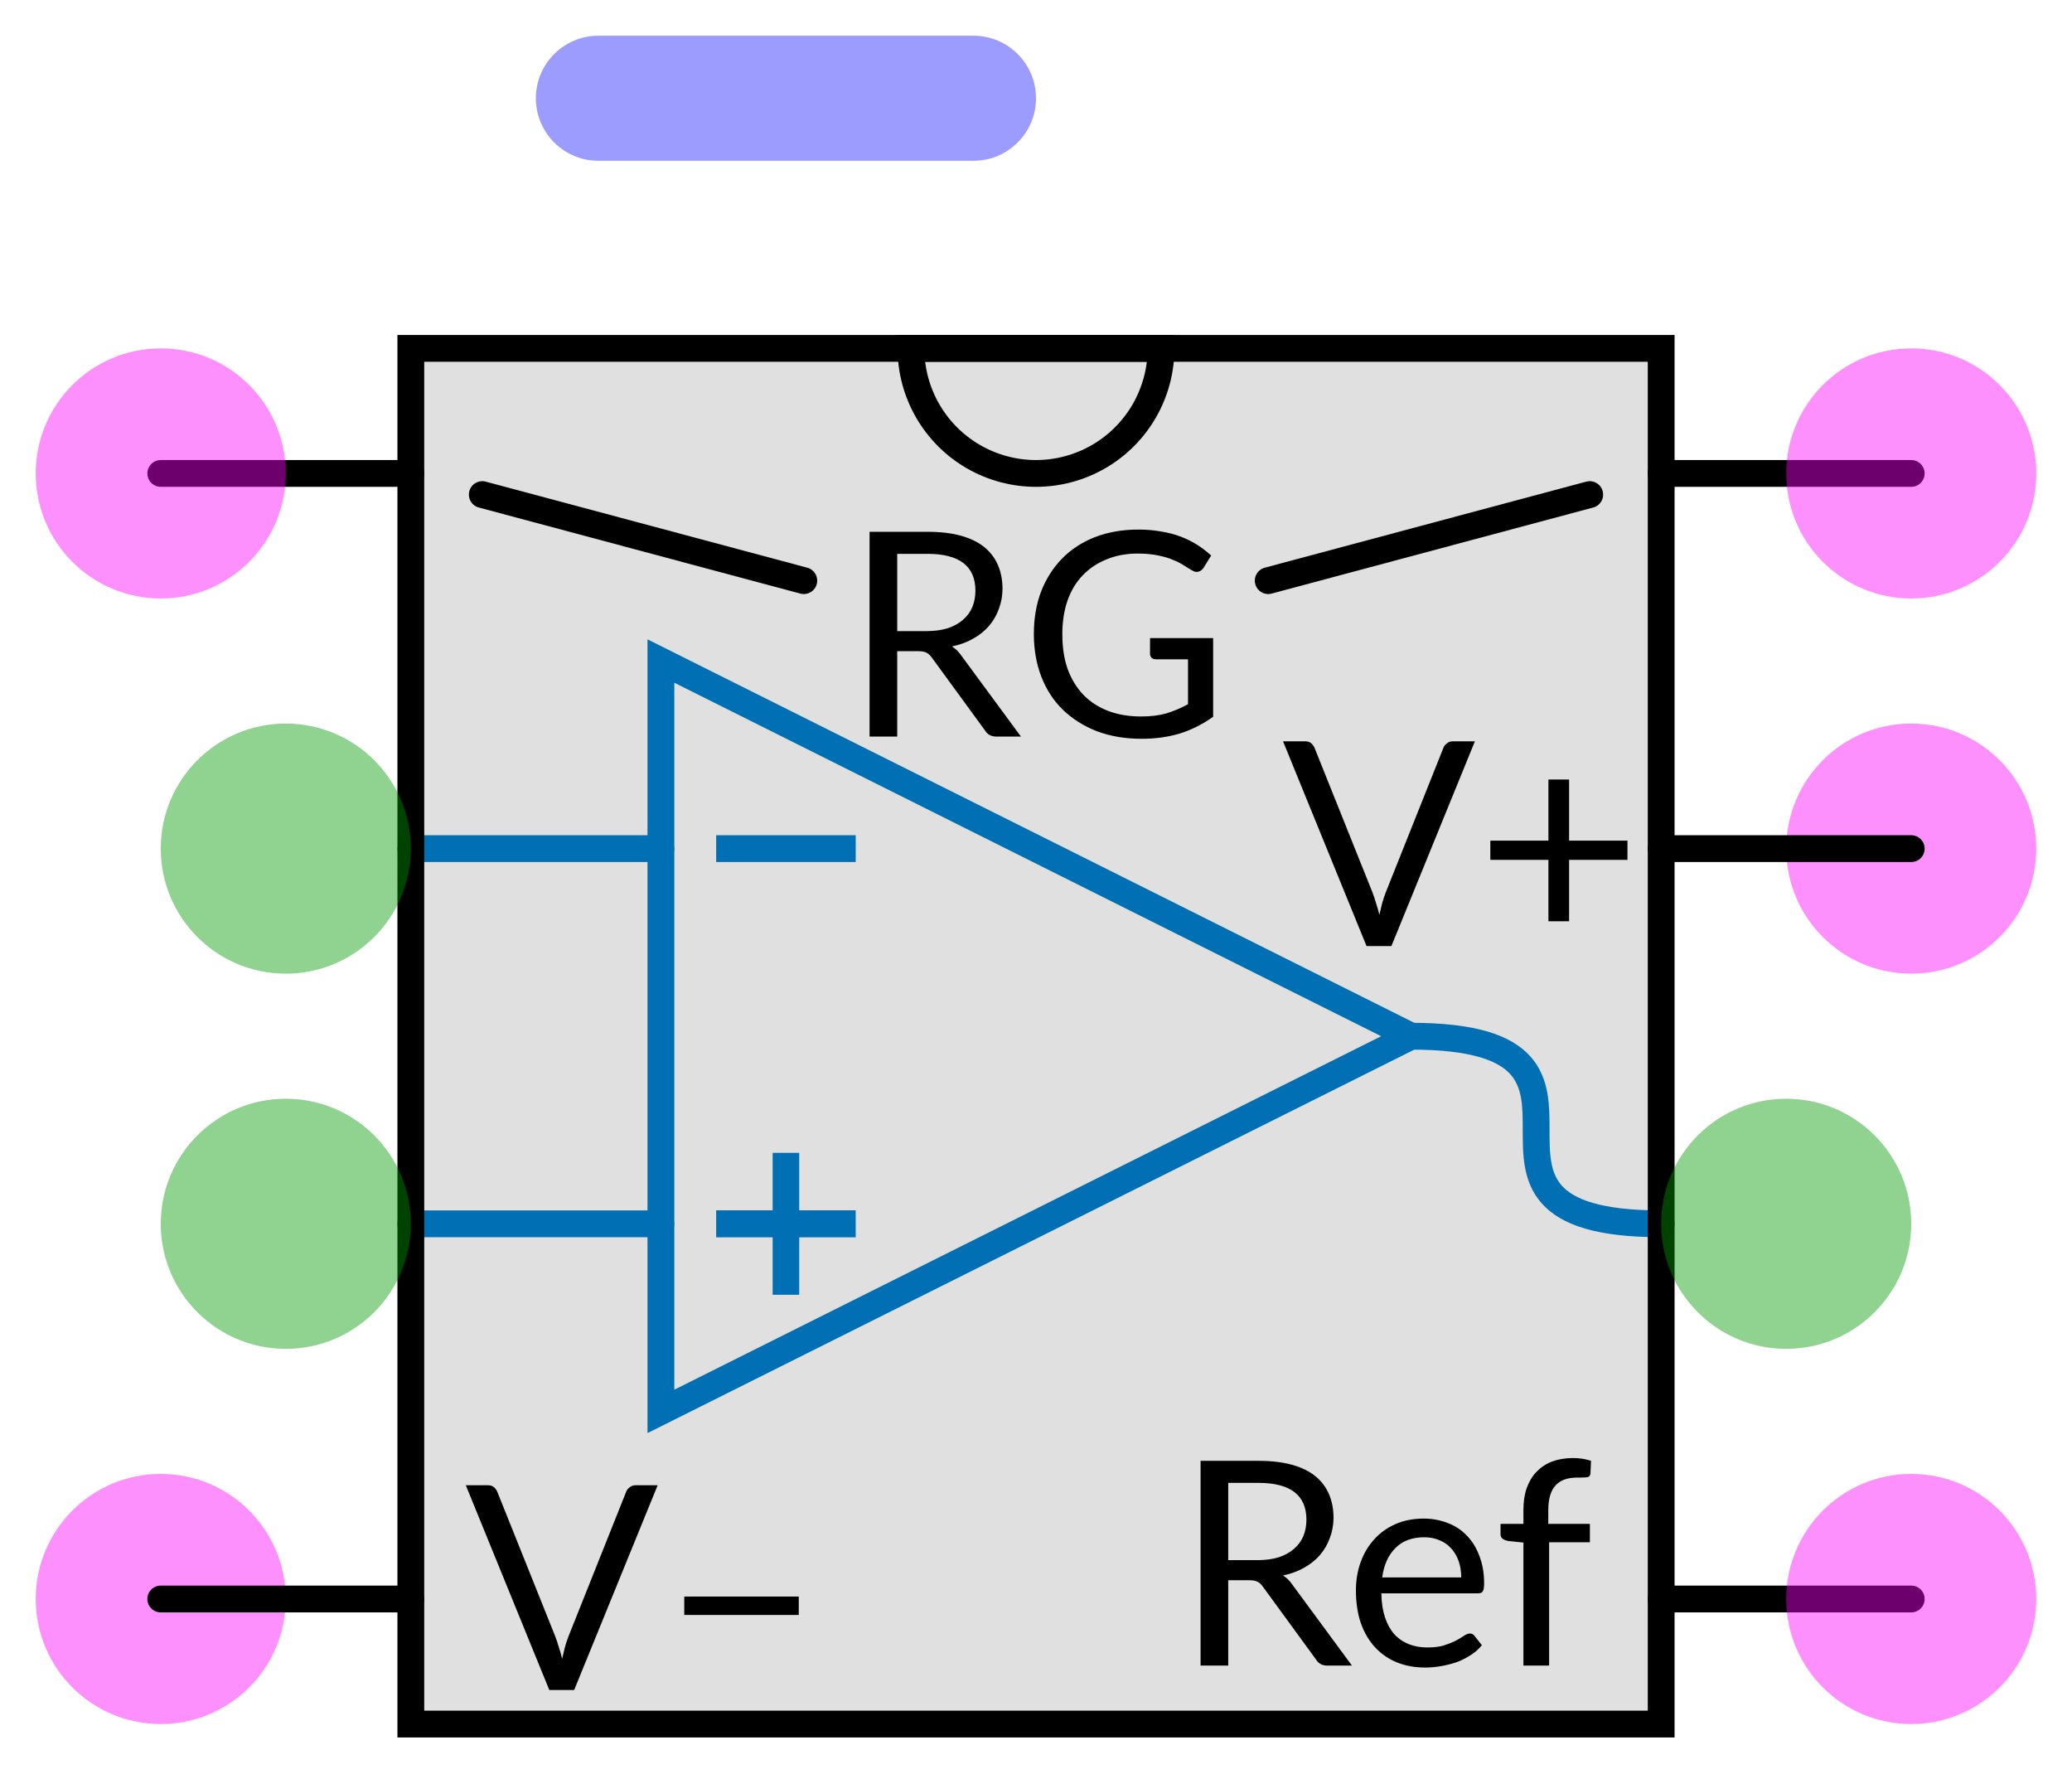
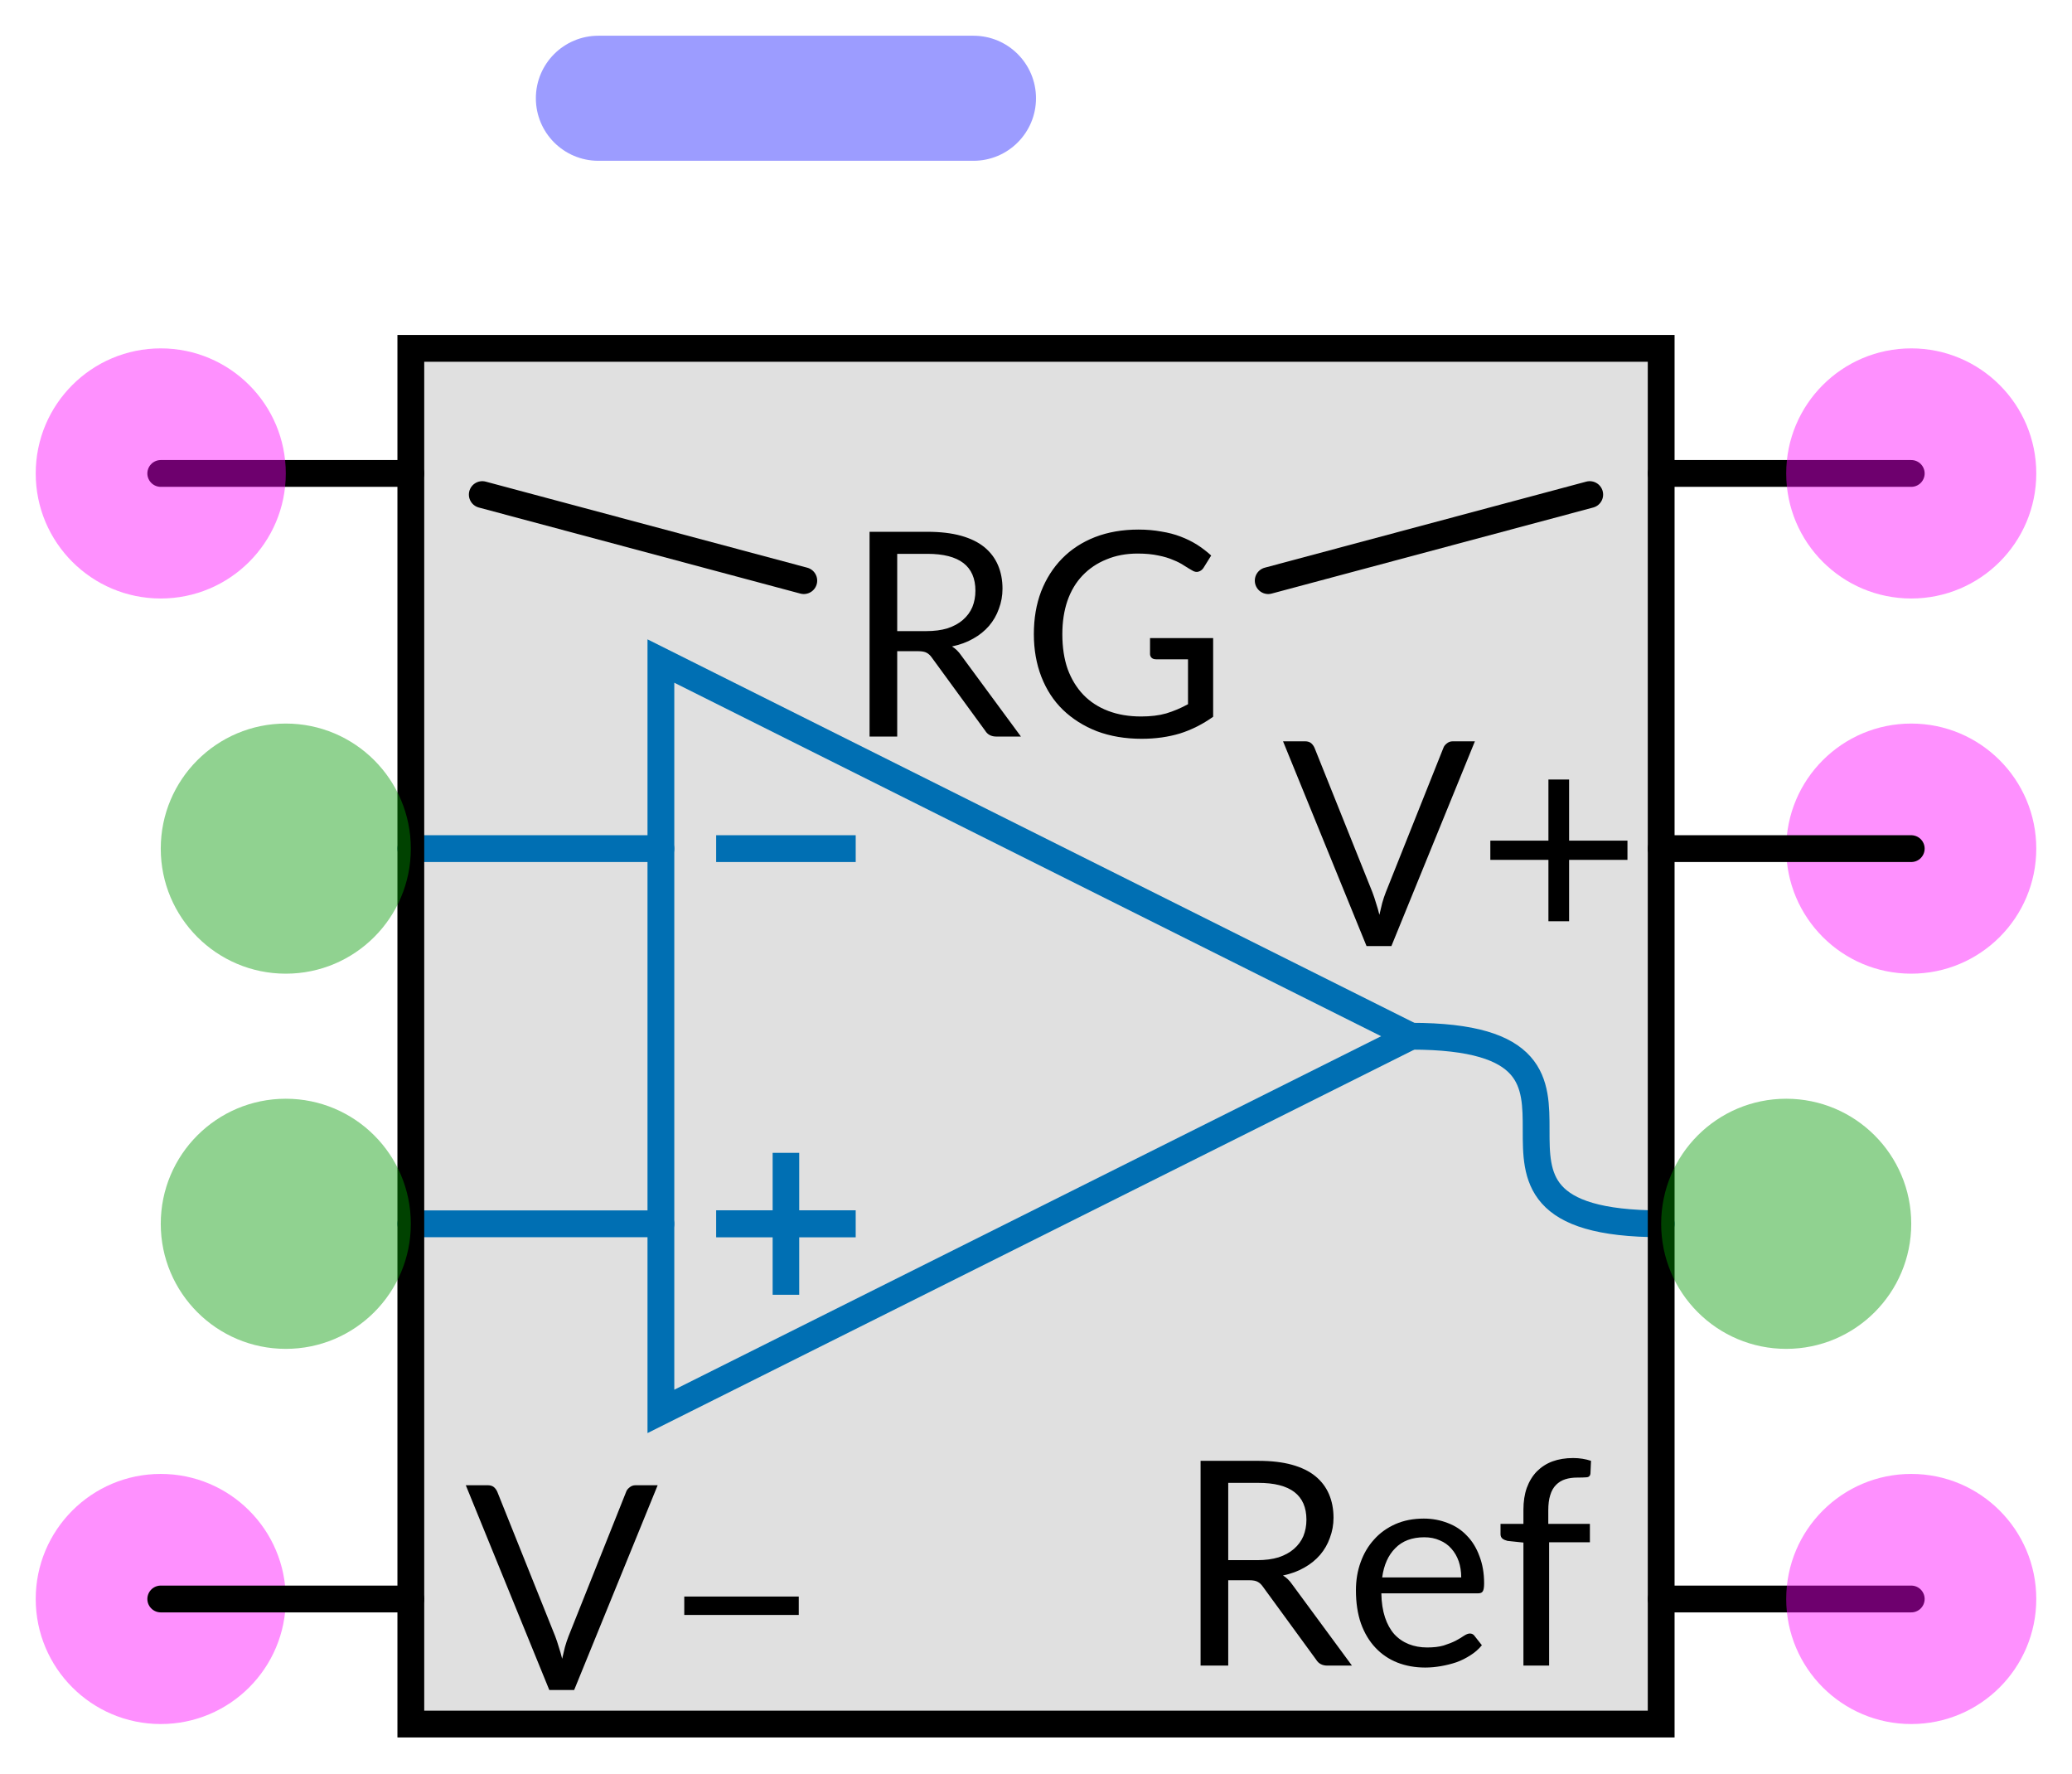
<svg xmlns="http://www.w3.org/2000/svg" width="116" height="99.25" viewBox="0 0 116 99.25" version="1.1" id="svg852">
  <defs id="defs846" />
  <g id="layer1" transform="translate(-1158.857,-472.4482)">
    <circle style="color:#000000;clip-rule:nonzero;display:inline;overflow:visible;visibility:visible;opacity:0.435;isolation:auto;color-interpolation:sRGB;color-interpolation-filters:linearRGB;fill:#fd00fd;fill-opacity:1;fill-rule:nonzero;stroke:none;stroke-width:1.002;stroke-linecap:round;stroke-linejoin:miter;stroke-miterlimit:4;stroke-dasharray:none;stroke-dashoffset:0;stroke-opacity:1;marker:none;color-rendering:auto;image-rendering:auto;shape-rendering:auto;text-rendering:auto;enable-background:accumulate" id="pin:K-6-7-3" cx="1167.857" cy="561.948" r="7">
      </circle>
    <circle style="color:#000000;clip-rule:nonzero;display:inline;overflow:visible;visibility:visible;opacity:0.435;isolation:auto;color-interpolation:sRGB;color-interpolation-filters:linearRGB;fill:#fd00fd;fill-opacity:1;fill-rule:nonzero;stroke:none;stroke-width:1.002;stroke-linecap:round;stroke-linejoin:miter;stroke-miterlimit:4;stroke-dasharray:none;stroke-dashoffset:0;stroke-opacity:1;marker:none;color-rendering:auto;image-rendering:auto;shape-rendering:auto;text-rendering:auto;enable-background:accumulate" id="pin:K-6-6-5" cx="1265.857" cy="519.948" r="7">
      </circle>
    <g id="g4006" transform="translate(-162.1428,461.9482)">
      <path id="path5824-7-6" d="m 1344,30 10e-5,77 70,-6e-5 V 30 Z" style="opacity:1;fill:#e0e0e0;fill-opacity:1;fill-rule:nonzero;stroke:none;stroke-width:1.5;stroke-linecap:round;stroke-linejoin:miter;stroke-miterlimit:4;stroke-dasharray:none;stroke-dashoffset:0;stroke-opacity:1" />
      <path id="path5822-36" d="m 1330,100 h 14" style="opacity:1;fill:none;fill-opacity:1;fill-rule:nonzero;stroke:#000000;stroke-width:1.5;stroke-linecap:round;stroke-linejoin:miter;stroke-miterlimit:4;stroke-dasharray:none;stroke-dashoffset:0;stroke-opacity:1" />
      <path id="path5826-5" d="m 1414,58 h 14" style="opacity:1;fill:none;fill-opacity:1;fill-rule:nonzero;stroke:#000000;stroke-width:1.5;stroke-linecap:round;stroke-linejoin:miter;stroke-miterlimit:4;stroke-dasharray:none;stroke-dashoffset:0;stroke-opacity:1" />
      <g id="g1256" transform="matrix(0.7439713,0,0,-0.7565931,748.8055,610.0891)" style="stroke:#006fb3;stroke-width:1.333;stroke-opacity:1">
        <path id="path2757-3" d="m 833.5,701.948 h -10.5" style="fill:none;stroke:#006fb3;stroke-width:1.999;stroke-linecap:butt;stroke-linejoin:miter;stroke-miterlimit:4;stroke-dasharray:none;stroke-opacity:1" />
        <path id="path2759-6" d="m 828.25,707.198 v -10.5" style="fill:none;stroke:#006fb3;stroke-width:1.999;stroke-linecap:butt;stroke-linejoin:miter;stroke-miterlimit:4;stroke-dasharray:none;stroke-opacity:1" />
      </g>
      <path id="path2771-7" d="m 1368.906,58 h -7.812" style="fill:none;stroke:#006fb3;stroke-width:1.5;stroke-linecap:butt;stroke-linejoin:miter;stroke-miterlimit:4;stroke-dasharray:none;stroke-opacity:1" />
      <path id="path5820-5" d="m 1344,79 h 14" style="opacity:1;fill:none;fill-opacity:1;fill-rule:nonzero;stroke:#006fb3;stroke-width:1.5;stroke-linecap:round;stroke-linejoin:miter;stroke-miterlimit:4;stroke-dasharray:none;stroke-dashoffset:0;stroke-opacity:1" />
      <path id="path5822-3" d="m 1344,58 h 14" style="opacity:1;fill:none;fill-opacity:1;fill-rule:nonzero;stroke:#006fb3;stroke-width:1.5;stroke-linecap:round;stroke-linejoin:miter;stroke-miterlimit:4;stroke-dasharray:none;stroke-dashoffset:0;stroke-opacity:1" />
      <path id="path5824-5" d="M 1358,89.5 V 47.5 l 42,21 z" style="opacity:1;fill:none;fill-opacity:1;fill-rule:nonzero;stroke:#006fb3;stroke-width:1.5;stroke-linecap:round;stroke-linejoin:miter;stroke-miterlimit:4;stroke-dasharray:none;stroke-dashoffset:0;stroke-opacity:1" />
      <path id="path5826-6" d="m 1400,68.5 c 14,0 0,10.5 14,10.5" style="opacity:1;fill:none;fill-opacity:1;fill-rule:nonzero;stroke:#006fb3;stroke-width:1.5;stroke-linecap:round;stroke-linejoin:miter;stroke-miterlimit:4;stroke-dasharray:none;stroke-dashoffset:0;stroke-opacity:1" />
      <text xml:space="preserve" style="font-style:normal;font-variant:normal;font-weight:normal;font-stretch:normal;font-size:13.333px;line-height:125%;font-family:Lato;-inkscape-font-specification:'Lato, Normal';font-variant-ligatures:normal;font-variant-caps:normal;font-variant-numeric:normal;font-feature-settings:normal;text-align:start;letter-spacing:0px;word-spacing:0px;writing-mode:lr-tb;text-anchor:start;fill:#000000;fill-opacity:1;stroke:none;stroke-width:1px;stroke-linecap:butt;stroke-linejoin:miter;stroke-opacity:1" x="1346.14" y="105.163" id="text1087" transform="scale(1.000661,0.9993391)">
        <tspan id="tspan1085" x="1346.14" y="105.163" style="font-size:16px;stroke-width:1px" dx="0 -1.531">V–</tspan>
      </text>
      <text xml:space="preserve" style="font-style:normal;font-variant:normal;font-weight:normal;font-stretch:normal;font-size:13.333px;line-height:125%;font-family:Lato;-inkscape-font-specification:'Lato, Normal';font-variant-ligatures:normal;font-variant-caps:normal;font-variant-numeric:normal;font-feature-settings:normal;text-align:start;letter-spacing:0px;word-spacing:0px;writing-mode:lr-tb;text-anchor:start;fill:#000000;fill-opacity:1;stroke:none;stroke-width:1px;stroke-linecap:butt;stroke-linejoin:miter;stroke-opacity:1" x="1391.863" y="63.494" id="text1087-2" transform="scale(1.000661,0.9993391)">
        <tspan id="tspan1085-7" x="1391.863" y="63.494" style="font-size:16px;stroke-width:1px" dx="0 -0.875">V+</tspan>
      </text>
-       <text xml:space="preserve" style="font-style:normal;font-variant:normal;font-weight:normal;font-stretch:normal;font-size:13.333px;line-height:125%;font-family:Lato;-inkscape-font-specification:'Lato, Normal';font-variant-ligatures:normal;font-variant-caps:normal;font-variant-numeric:normal;font-feature-settings:normal;text-align:start;letter-spacing:0px;word-spacing:0px;writing-mode:lr-tb;text-anchor:start;fill:#000000;fill-opacity:1;stroke:none;stroke-width:1px;stroke-linecap:butt;stroke-linejoin:miter;stroke-opacity:1" x="1337" y="117.5" id="text1260">
-         <tspan id="tspan1258" x="1337" y="129.9" style="stroke-width:1px" />
-       </text>
+       <text xml:space="preserve" style="font-style:normal;font-variant:normal;font-weight:normal;font-stretch:normal;font-size:13.333px;line-height:125%;font-family:Lato;-inkscape-font-specification:'Lato, Normal';font-variant-ligatures:normal;font-variant-caps:normal;font-variant-numeric:normal;font-feature-settings:normal;text-align:start;letter-spacing:0px;word-spacing:0px;writing-mode:lr-tb;text-anchor:start;fill:#000000;fill-opacity:1;stroke:none;stroke-width:1px;stroke-linecap:butt;stroke-linejoin:miter;stroke-opacity:1" x="1337" y="117.5" id="text1260" />
      <text xml:space="preserve" style="font-style:normal;font-variant:normal;font-weight:normal;font-stretch:normal;font-size:13.333px;line-height:125%;font-family:Lato;-inkscape-font-specification:'Lato, Normal';font-variant-ligatures:normal;font-variant-caps:normal;font-variant-numeric:normal;font-feature-settings:normal;text-align:start;letter-spacing:0px;word-spacing:0px;writing-mode:lr-tb;text-anchor:start;fill:#000000;fill-opacity:1;stroke:none;stroke-width:1px;stroke-linecap:butt;stroke-linejoin:miter;stroke-opacity:1" x="1385.829" y="103.797" id="text1087-2-3" transform="scale(1.000661,0.9993391)">
        <tspan id="tspan1085-7-8" x="1385.829" y="103.797" style="font-size:16px;stroke-width:1px">Ref</tspan>
      </text>
      <text xml:space="preserve" style="font-style:normal;font-variant:normal;font-weight:normal;font-stretch:normal;font-size:13.333px;line-height:125%;font-family:Lato;-inkscape-font-specification:'Lato, Normal';font-variant-ligatures:normal;font-variant-caps:normal;font-variant-numeric:normal;font-feature-settings:normal;text-align:start;letter-spacing:0px;word-spacing:0px;writing-mode:lr-tb;text-anchor:start;fill:#000000;fill-opacity:1;stroke:none;stroke-width:1px;stroke-linecap:butt;stroke-linejoin:miter;stroke-opacity:1" x="1367.308" y="51.762" id="text1087-2-3-2" transform="scale(1.000661,0.9993391)">
        <tspan id="tspan1085-7-8-9" x="1367.308" y="51.762" style="font-size:16px;stroke-width:1px">RG</tspan>
      </text>
-       <path id="path5824-7" d="m 1344,30 10e-5,77 70,-6e-5 V 30 Z" style="opacity:1;fill:none;fill-opacity:1;fill-rule:nonzero;stroke:#000000;stroke-width:1.5;stroke-linecap:round;stroke-linejoin:miter;stroke-miterlimit:4;stroke-dasharray:none;stroke-dashoffset:0;stroke-opacity:1" />
+       <path id="path5824-7" d="m 1344,30 0,14.083 10e-5,62.917 70,-6e-5 V 30 Z" style="opacity:1;fill:none;fill-opacity:1;fill-rule:nonzero;stroke:#000000;stroke-width:1.5;stroke-linecap:round;stroke-linejoin:miter;stroke-miterlimit:4;stroke-dasharray:none;stroke-dashoffset:0;stroke-opacity:1" />
      <path id="path5822-36-7" d="m 1330,37 h 14" style="opacity:1;fill:none;fill-opacity:1;fill-rule:nonzero;stroke:#000000;stroke-width:1.5;stroke-linecap:round;stroke-linejoin:miter;stroke-miterlimit:4;stroke-dasharray:none;stroke-dashoffset:0;stroke-opacity:1" />
      <path id="path5822-36-7-8" d="m 1414,37 h 14" style="opacity:1;fill:none;fill-opacity:1;fill-rule:nonzero;stroke:#000000;stroke-width:1.5;stroke-linecap:round;stroke-linejoin:miter;stroke-miterlimit:4;stroke-dasharray:none;stroke-dashoffset:0;stroke-opacity:1" />
      <path id="path5826-5-9" d="m 1414,100 h 14" style="opacity:1;fill:none;fill-opacity:1;fill-rule:nonzero;stroke:#000000;stroke-width:1.5;stroke-linecap:round;stroke-linejoin:miter;stroke-miterlimit:4;stroke-dasharray:none;stroke-dashoffset:0;stroke-opacity:1" />
      <path id="path5822-36-7-4" d="m 1348,38.183 18,4.817" style="opacity:1;fill:none;fill-opacity:1;fill-rule:nonzero;stroke:#000000;stroke-width:1.5;stroke-linecap:round;stroke-linejoin:miter;stroke-miterlimit:4;stroke-dasharray:none;stroke-dashoffset:0;stroke-opacity:1" />
      <path id="path5822-36-7-8-0" d="m 1392,43 18,-4.817" style="opacity:1;fill:none;fill-opacity:1;fill-rule:nonzero;stroke:#000000;stroke-width:1.5;stroke-linecap:round;stroke-linejoin:miter;stroke-miterlimit:4;stroke-dasharray:none;stroke-dashoffset:0;stroke-opacity:1" />
    </g>
    <rect rx="3.5" ry="3.5" y="474.448" x="1188.857" height="7" width="28" id="rect2568-2-9-1-3-15" style="opacity:1;fill:#0000ff;fill-opacity:0.389;stroke:#000000;stroke-width:0;stroke-linecap:butt;stroke-miterlimit:4;stroke-dasharray:none;stroke-dashoffset:0;stroke-opacity:1" />
    <circle style="color:#000000;clip-rule:nonzero;display:inline;overflow:visible;visibility:visible;opacity:0.435;isolation:auto;color-interpolation:sRGB;color-interpolation-filters:linearRGB;fill:#009800;fill-opacity:1;fill-rule:nonzero;stroke:none;stroke-width:1.002;stroke-linecap:round;stroke-linejoin:miter;stroke-miterlimit:4;stroke-dasharray:none;stroke-dashoffset:0;stroke-opacity:1;marker:none;color-rendering:auto;image-rendering:auto;shape-rendering:auto;text-rendering:auto;enable-background:accumulate" id="pin:K-6-7-2-3-7" cx="1174.857" cy="540.948" r="7">
      </circle>
    <circle style="color:#000000;clip-rule:nonzero;display:inline;overflow:visible;visibility:visible;opacity:0.435;isolation:auto;color-interpolation:sRGB;color-interpolation-filters:linearRGB;fill:#009800;fill-opacity:1;fill-rule:nonzero;stroke:none;stroke-width:1.002;stroke-linecap:round;stroke-linejoin:miter;stroke-miterlimit:4;stroke-dasharray:none;stroke-dashoffset:0;stroke-opacity:1;marker:none;color-rendering:auto;image-rendering:auto;shape-rendering:auto;text-rendering:auto;enable-background:accumulate" id="pin:K-6-7-2-3-6-9" cx="1174.857" cy="519.948" r="7">
      </circle>
    <circle style="color:#000000;clip-rule:nonzero;display:inline;overflow:visible;visibility:visible;opacity:0.435;isolation:auto;color-interpolation:sRGB;color-interpolation-filters:linearRGB;fill:#009800;fill-opacity:1;fill-rule:nonzero;stroke:none;stroke-width:1.002;stroke-linecap:round;stroke-linejoin:miter;stroke-miterlimit:4;stroke-dasharray:none;stroke-dashoffset:0;stroke-opacity:1;marker:none;color-rendering:auto;image-rendering:auto;shape-rendering:auto;text-rendering:auto;enable-background:accumulate" id="pin:K-6-7-2-3-6-5-0" cx="1258.857" cy="540.948" r="7">
      </circle>
    <circle style="color:#000000;clip-rule:nonzero;display:inline;overflow:visible;visibility:visible;opacity:0.435;isolation:auto;color-interpolation:sRGB;color-interpolation-filters:linearRGB;fill:#fd00fd;fill-opacity:1;fill-rule:nonzero;stroke:none;stroke-width:1.002;stroke-linecap:round;stroke-linejoin:miter;stroke-miterlimit:4;stroke-dasharray:none;stroke-dashoffset:0;stroke-opacity:1;marker:none;color-rendering:auto;image-rendering:auto;shape-rendering:auto;text-rendering:auto;enable-background:accumulate" id="pin:K-6-7-3-0" cx="1167.857" cy="498.948" r="7">
      </circle>
    <circle style="color:#000000;clip-rule:nonzero;display:inline;overflow:visible;visibility:visible;opacity:0.435;isolation:auto;color-interpolation:sRGB;color-interpolation-filters:linearRGB;fill:#fd00fd;fill-opacity:1;fill-rule:nonzero;stroke:none;stroke-width:1.002;stroke-linecap:round;stroke-linejoin:miter;stroke-miterlimit:4;stroke-dasharray:none;stroke-dashoffset:0;stroke-opacity:1;marker:none;color-rendering:auto;image-rendering:auto;shape-rendering:auto;text-rendering:auto;enable-background:accumulate" id="pin:K-6-7-3-0-2" cx="1265.857" cy="498.948" r="7">
      </circle>
    <circle style="color:#000000;clip-rule:nonzero;display:inline;overflow:visible;visibility:visible;opacity:0.435;isolation:auto;color-interpolation:sRGB;color-interpolation-filters:linearRGB;fill:#fd00fd;fill-opacity:1;fill-rule:nonzero;stroke:none;stroke-width:1.002;stroke-linecap:round;stroke-linejoin:miter;stroke-miterlimit:4;stroke-dasharray:none;stroke-dashoffset:0;stroke-opacity:1;marker:none;color-rendering:auto;image-rendering:auto;shape-rendering:auto;text-rendering:auto;enable-background:accumulate" id="pin:K-6-6-5-2" cx="1265.857" cy="561.948" r="7">
      </circle>
-     <path style="opacity:1;vector-effect:none;fill:none;fill-opacity:1;stroke:#000000;stroke-width:1.5;stroke-linecap:butt;stroke-linejoin:miter;stroke-miterlimit:4;stroke-dasharray:none;stroke-dashoffset:0;stroke-opacity:1" id="path83" d="m 1223.857,491.948 a 7,7 0 0 1 -3.5,6.062 7,7 0 0 1 -7,0 7,7 0 0 1 -3.5,-6.062 l 7,0 z" />
+     <path style="opacity:1;vector-effect:none;fill:none;fill-opacity:1;stroke:#000000;stroke-width:1.5;stroke-linecap:butt;stroke-linejoin:miter;stroke-miterlimit:4;stroke-dasharray:none;stroke-dashoffset:0;stroke-opacity:1" id="path83" />
  </g>
</svg>
